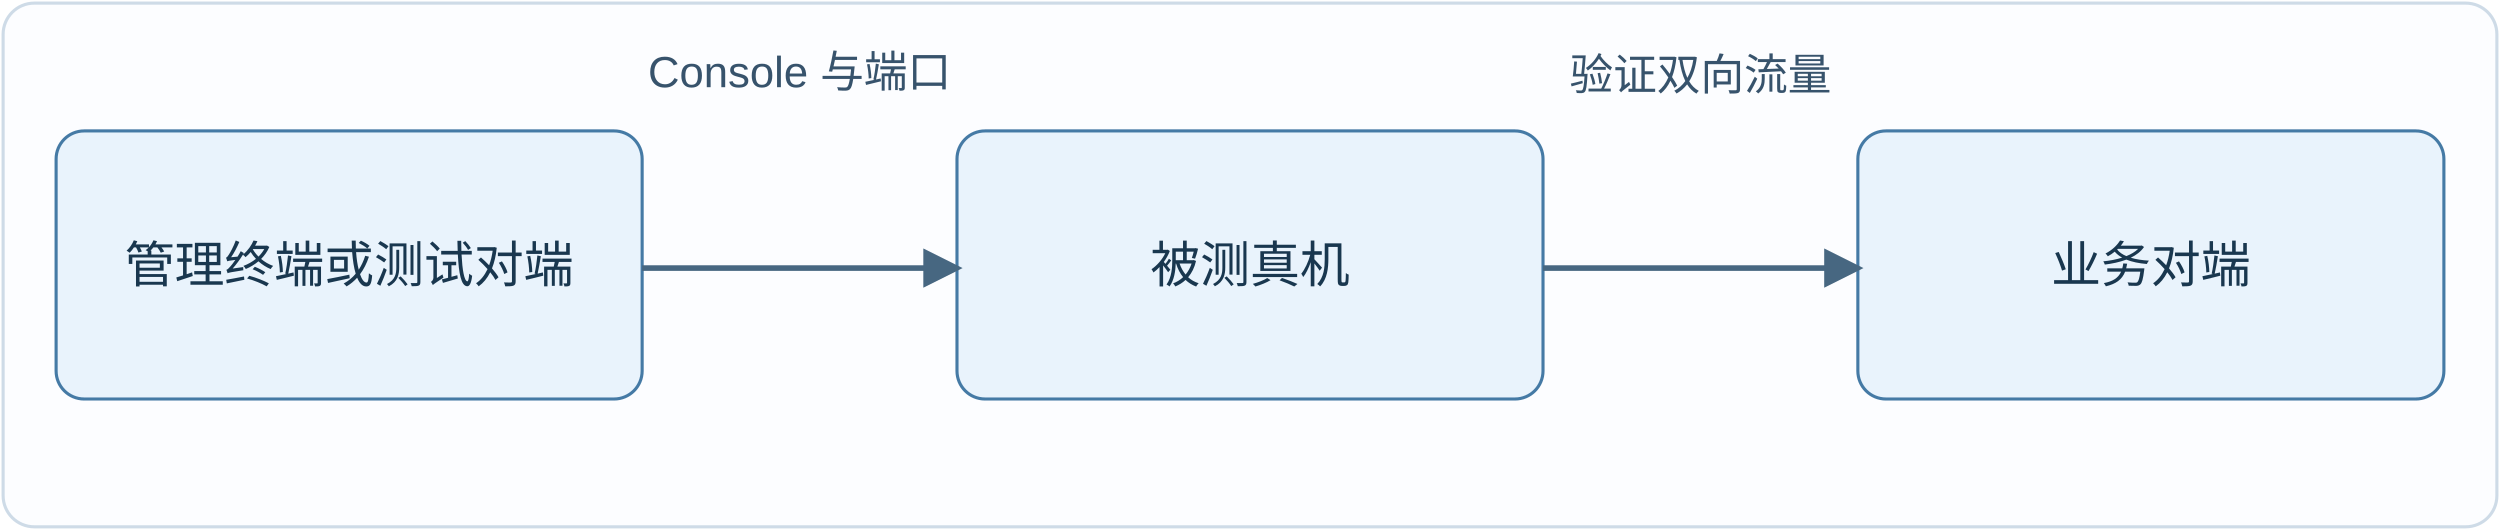
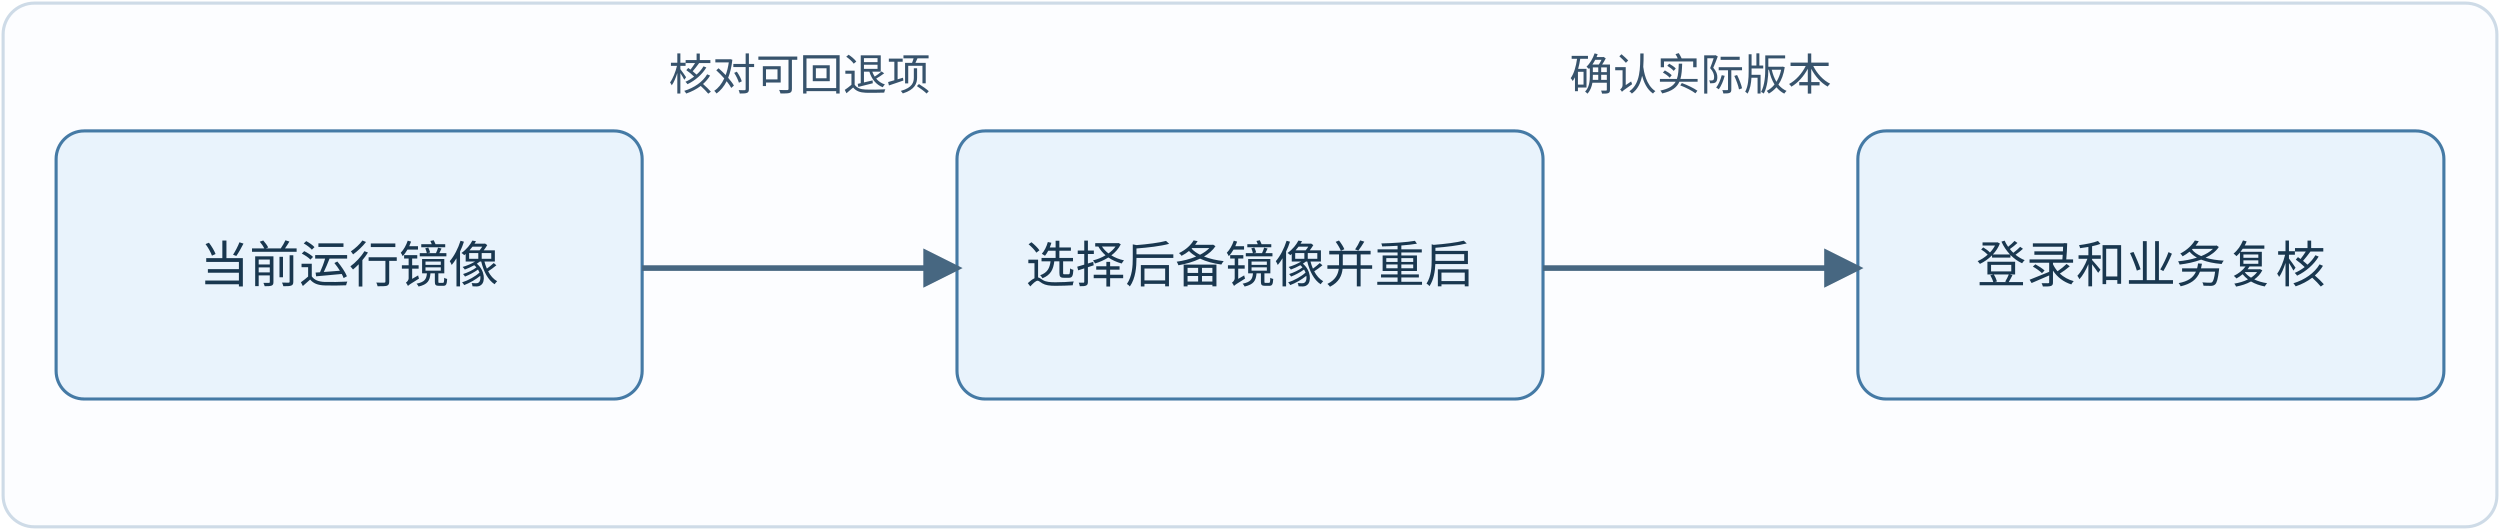
<svg xmlns="http://www.w3.org/2000/svg" viewBox="0 0 802 170" role="img" aria-labelledby="label">
  <defs>
    <marker id="arrow" markerWidth="7" markerHeight="7" refX="6" refY="3.5" orient="auto">
      <path d="M 0 0 L 7 3.5 L 0 7 Z" fill="#476781" />
    </marker>
  </defs>
  <rect x="1" y="1" width="800" height="168" rx="10" fill="#fcfdff" stroke="#cedbe7" />
  <g font-family="Arial, Microsoft YaHei, PingFang SC, sans-serif" text-anchor="middle" dominant-baseline="middle">
    <rect x="18" y="42" width="188" height="86" rx="9" fill="#e9f3fc" stroke="#457aa5" />
-     <text x="112" y="85" font-size="16" fill="#19374f">管理终端或测试对端</text>
+     <text x="112" y="85" font-size="16" fill="#19374f">当前运行镜像</text>
    <rect x="307" y="42" width="188" height="86" rx="9" fill="#e9f3fc" stroke="#457aa5" />
-     <text x="401" y="85" font-size="16" fill="#19374f">被测真机</text>
+     <text x="401" y="85" font-size="16" fill="#19374f">选择后备镜像并重启</text>
    <rect x="596" y="42" width="188" height="86" rx="9" fill="#e9f3fc" stroke="#457aa5" />
-     <text x="690" y="85" font-size="16" fill="#19374f">业务对端</text>
+     <text x="690" y="85" font-size="16" fill="#19374f">登录和业务复核</text>
    <path d="M 206 86 L 307 86" stroke="#476781" stroke-width="1.8" marker-end="url(#arrow)" fill="none" />
-     <text x="256.5" y="24" font-size="14" fill="#37536c">Console 与端口</text>
+     <text x="256.5" y="24" font-size="14" fill="#37536c">核对可回退项</text>
    <path d="M 495 86 L 596 86" stroke="#476781" stroke-width="1.8" marker-end="url(#arrow)" fill="none" />
-     <text x="545.5" y="24" font-size="14" fill="#37536c">验证双向流量</text>
+     <text x="545.5" y="24" font-size="14" fill="#37536c">确认实际版本</text>
  </g>
</svg>
